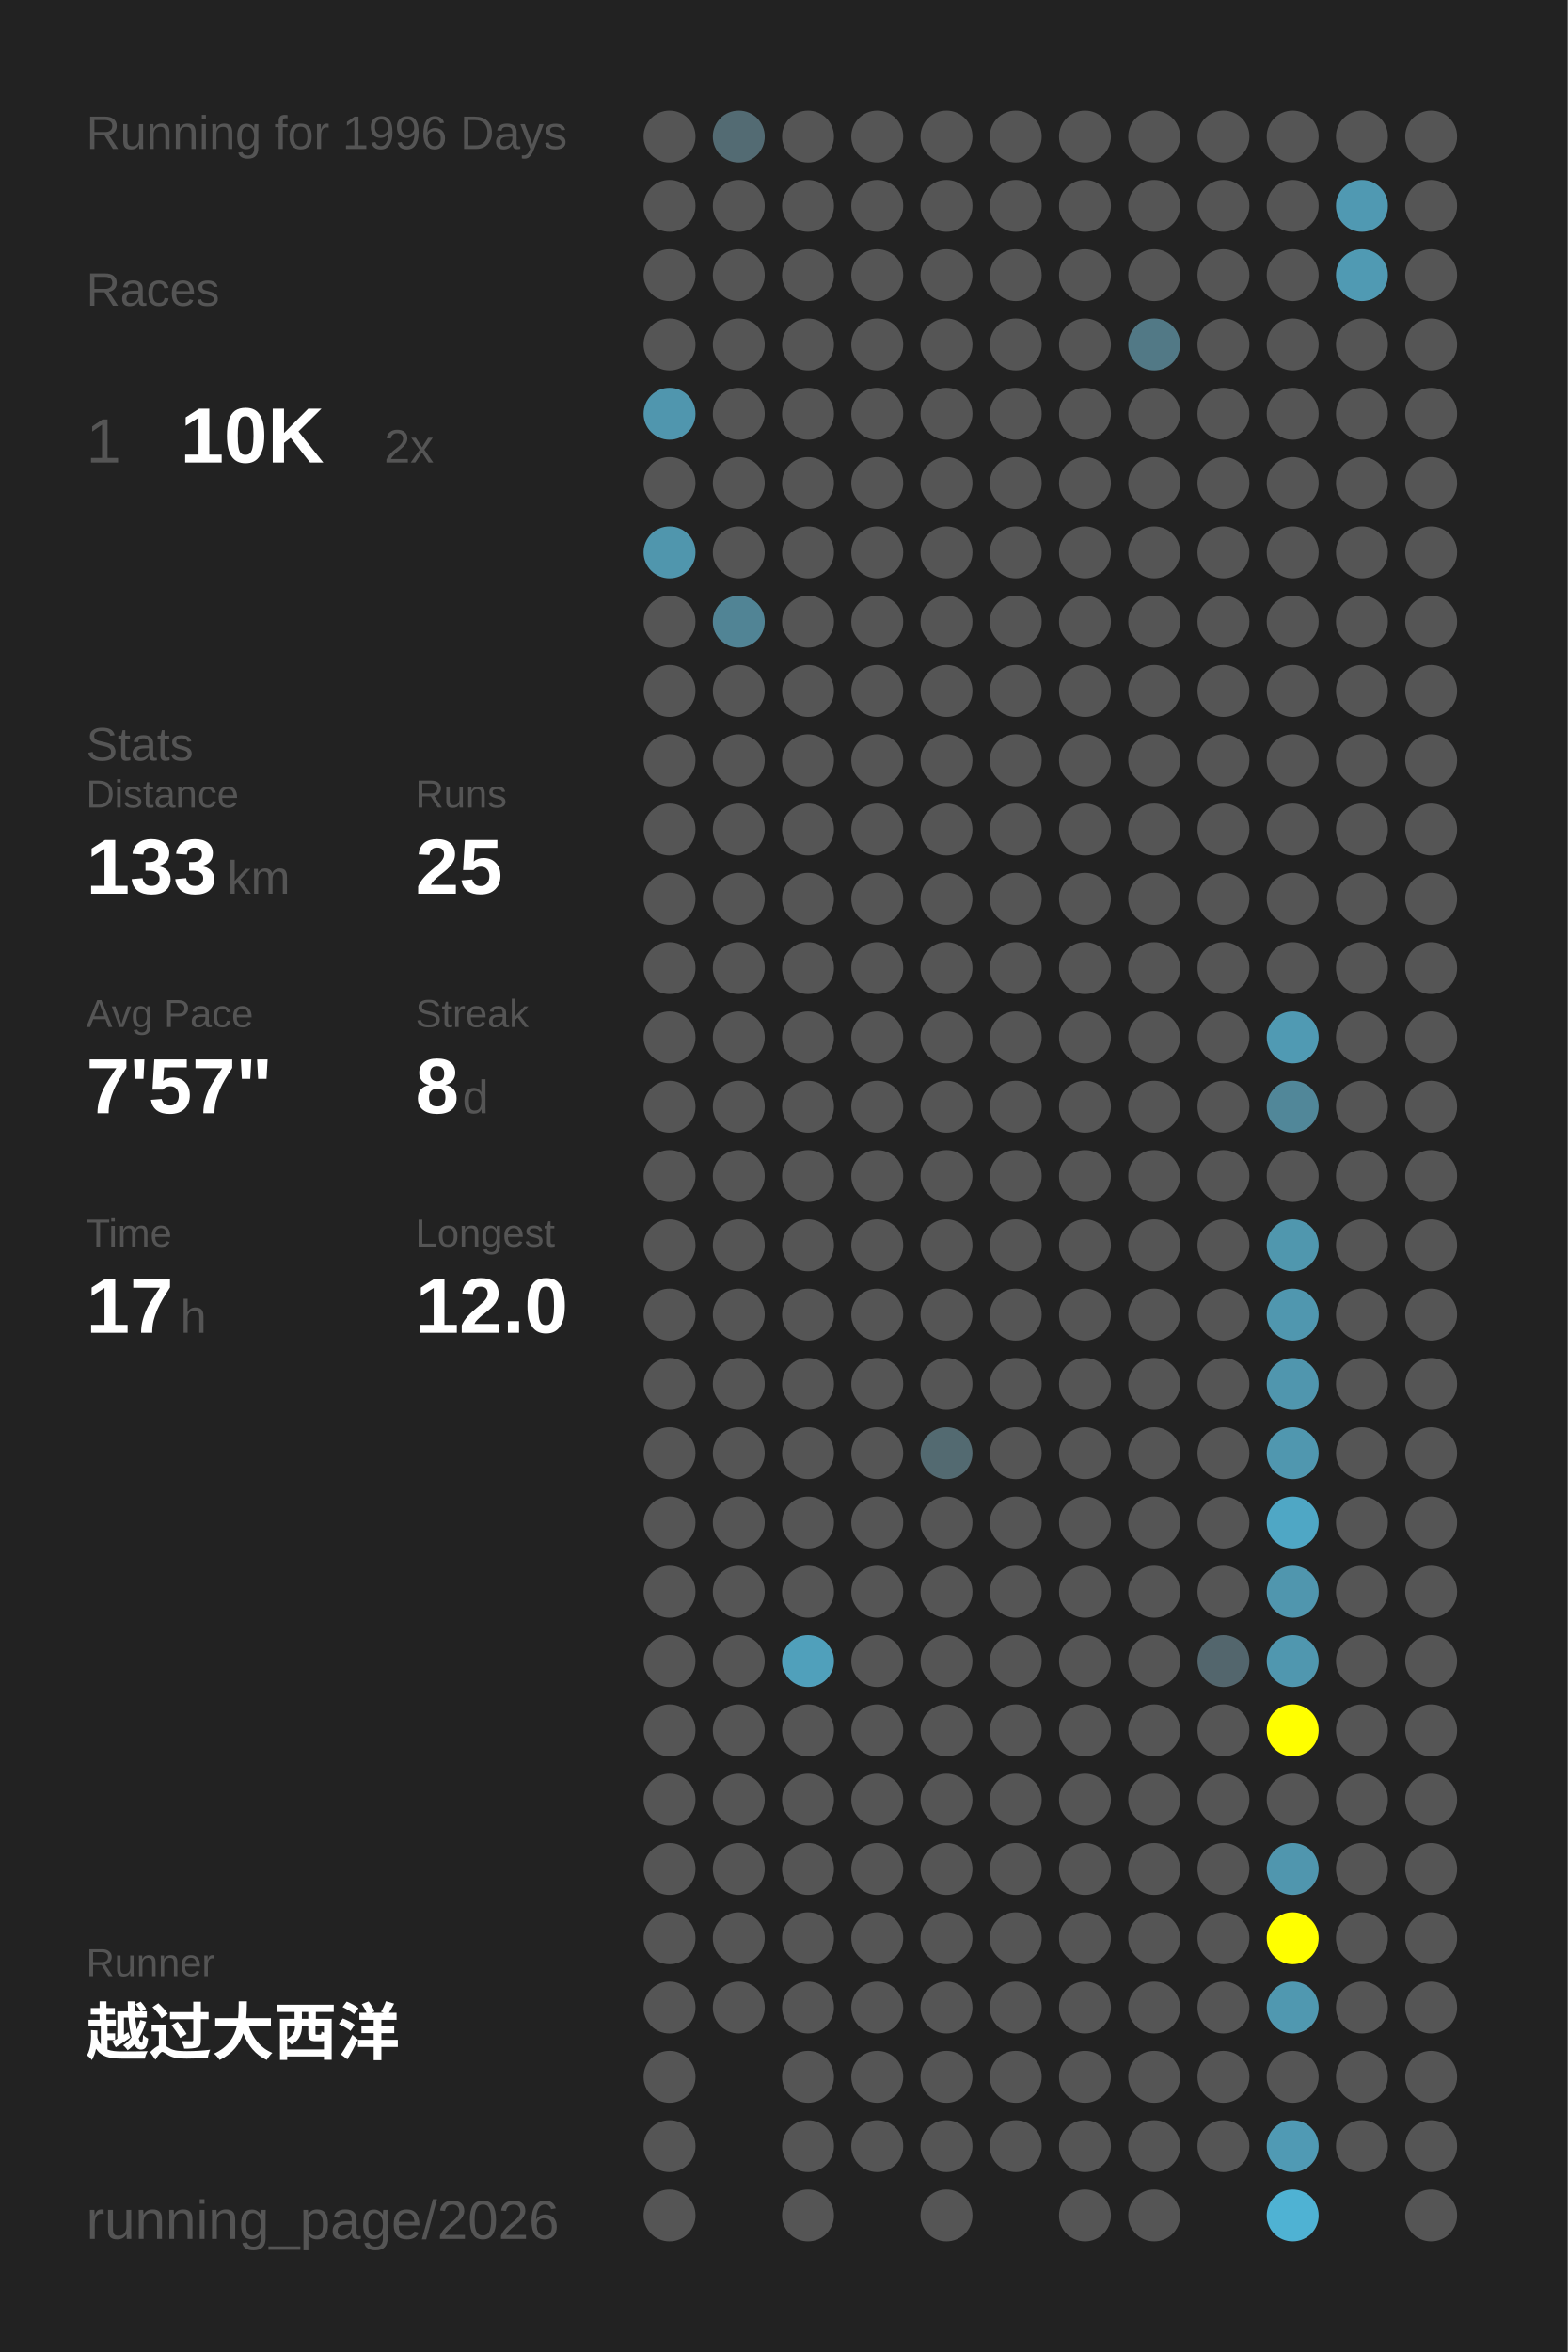
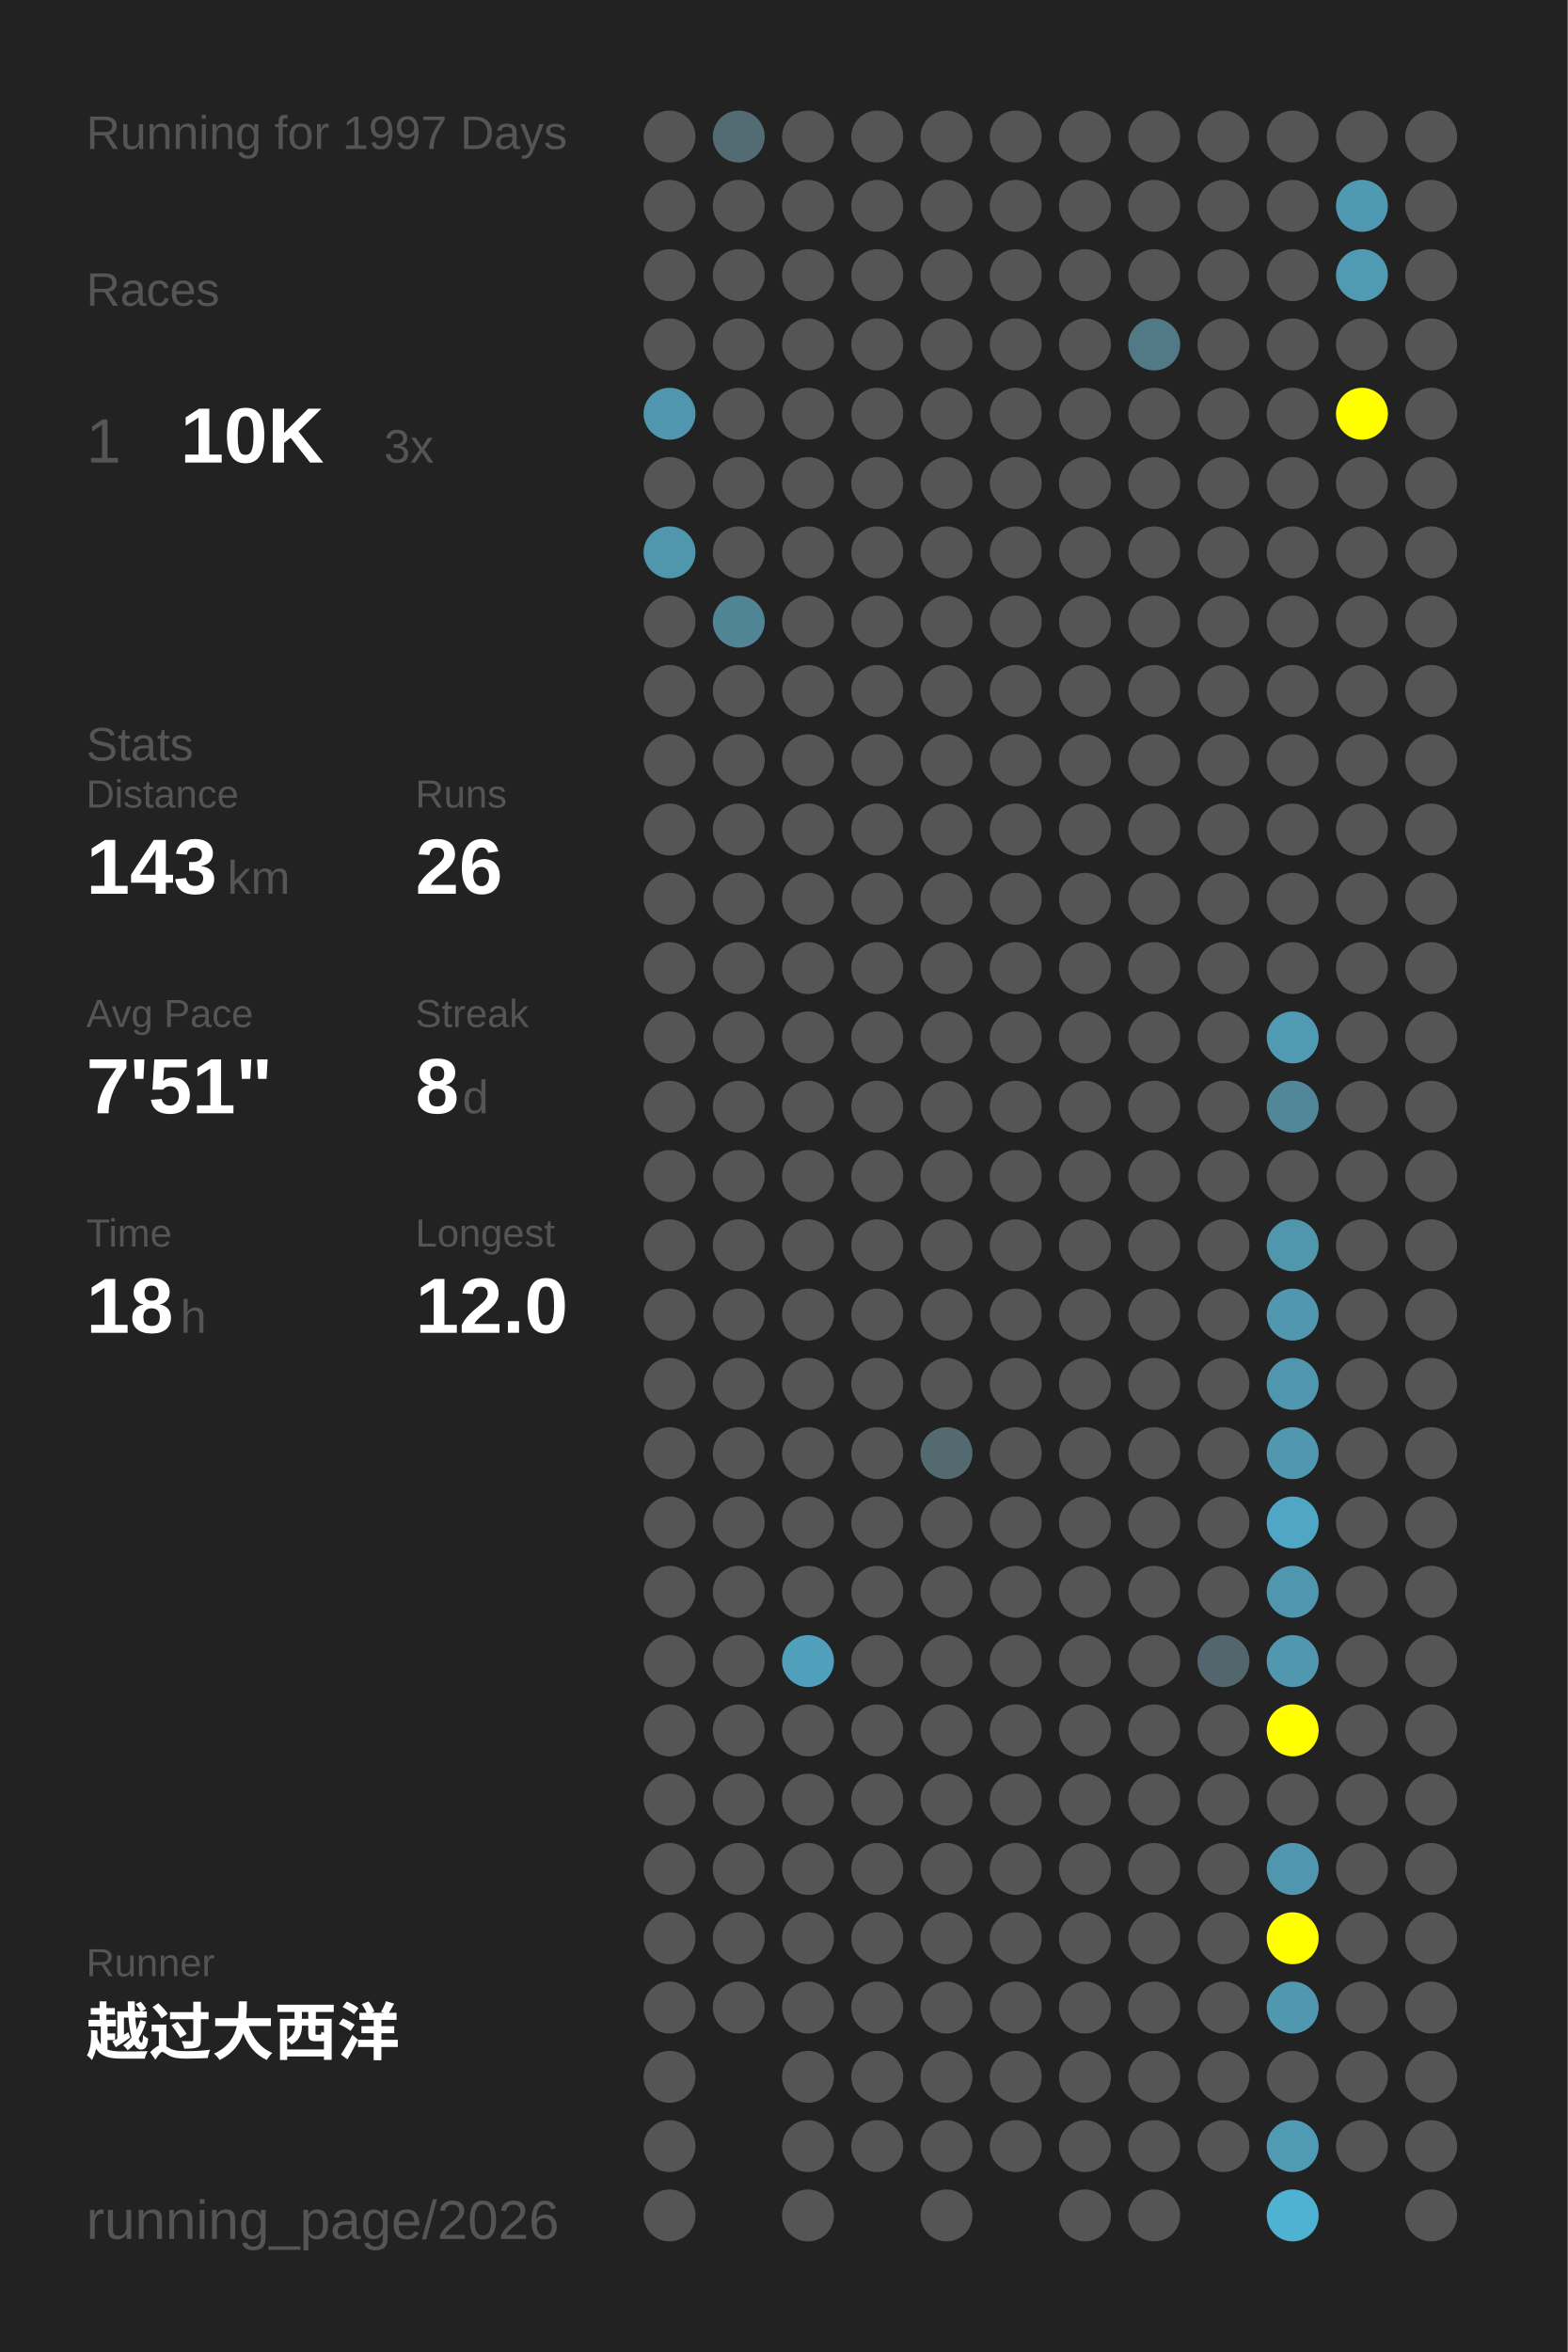
<svg xmlns="http://www.w3.org/2000/svg" baseProfile="full" height="300mm" version="1.1" viewBox="0,0,200,300" width="200mm">
  <defs />
  <rect fill="#222222" height="300" width="200" x="0" y="0" />
-   <text fill="#555555" style="font-size:6px; font-family:Arial;" x="11" y="19">Running for 1996 Days</text>
+   <text fill="#555555" style="font-size:6px; font-family:Arial;" x="11" y="19">Running for 1997 Days</text>
  <text fill="#555555" style="font-size:6px; font-family:Arial;" x="11" y="39">Races</text>
  <text fill="#555555" style="font-size:8px; font-family:Arial;" x="11" y="59">1</text>
  <text fill="#FFFFFF" style="font-size:10px; font-family:Arial; font-weight:bold;" x="23" y="59">10K</text>
-   <text fill="#555555" style="font-size:6px; font-family:Arial;" x="49" y="59">2x</text>
+   <text fill="#555555" style="font-size:6px; font-family:Arial;" x="49" y="59">3x</text>
  <text fill="#555555" style="font-size:6px; font-family:Arial;" x="11" y="97">Stats</text>
  <text fill="#555555" style="font-size:5px; font-family:Arial;" x="11" y="103">Distance</text>
-   <text fill="#FFFFFF" style="font-size:10px; font-family:Arial; font-weight:bold;" x="11" y="114">133</text>
+   <text fill="#FFFFFF" style="font-size:10px; font-family:Arial; font-weight:bold;" x="11" y="114">143</text>
  <text fill="#555555" style="font-size:6px; font-family:Arial;" x="29" y="114">km</text>
  <text fill="#555555" style="font-size:5px; font-family:Arial;" x="53" y="103">Runs</text>
-   <text fill="#FFFFFF" style="font-size:10px; font-family:Arial; font-weight:bold;" x="53" y="114">25</text>
+   <text fill="#FFFFFF" style="font-size:10px; font-family:Arial; font-weight:bold;" x="53" y="114">26</text>
  <text fill="#555555" style="font-size:5px; font-family:Arial;" x="11" y="131">Avg Pace</text>
-   <text fill="#FFFFFF" style="font-size:10px; font-family:Arial; font-weight:bold;" x="11" y="142">7'57"</text>
+   <text fill="#FFFFFF" style="font-size:10px; font-family:Arial; font-weight:bold;" x="11" y="142">7'51"</text>
  <text fill="#555555" style="font-size:5px; font-family:Arial;" x="53" y="131">Streak</text>
  <text fill="#FFFFFF" style="font-size:10px; font-family:Arial; font-weight:bold;" x="53" y="142">8</text>
  <text fill="#555555" style="font-size:6px; font-family:Arial;" x="59" y="142">d</text>
  <text fill="#555555" style="font-size:5px; font-family:Arial;" x="11" y="159">Time</text>
-   <text fill="#FFFFFF" style="font-size:10px; font-family:Arial; font-weight:bold;" x="11" y="170">17</text>
+   <text fill="#FFFFFF" style="font-size:10px; font-family:Arial; font-weight:bold;" x="11" y="170">18</text>
  <text fill="#555555" style="font-size:6px; font-family:Arial;" x="23" y="170">h</text>
  <text fill="#555555" style="font-size:5px; font-family:Arial;" x="53" y="159">Longest</text>
  <text fill="#FFFFFF" style="font-size:10px; font-family:Arial; font-weight:bold;" x="53" y="170">12.0</text>
  <text fill="#555555" style="font-size:5px; font-family:Arial;" x="11" y="252.065">Runner</text>
  <text fill="#FFFFFF" style="font-size:8px; font-family:Arial; font-weight:bold;" x="11" y="262.065">越过大西洋</text>
  <text fill="#555555" style="font-size:7px; font-family:Arial;" x="11" y="285.581">running_page/2026</text>
  <circle cx="85.417" cy="17.419" fill="#555555" r="3.312" />
  <circle cx="85.417" cy="26.258" fill="#555555" r="3.312" />
  <circle cx="85.417" cy="35.097" fill="#555555" r="3.312" />
  <circle cx="85.417" cy="43.935" fill="#555555" r="3.312" />
  <circle cx="85.417" cy="52.774" fill="#5096ae" r="3.312" />
  <circle cx="85.417" cy="61.613" fill="#555555" r="3.312" />
  <circle cx="85.417" cy="70.452" fill="#5096ad" r="3.312" />
  <circle cx="85.417" cy="79.29" fill="#555555" r="3.312" />
  <circle cx="85.417" cy="88.129" fill="#555555" r="3.312" />
  <circle cx="85.417" cy="96.968" fill="#555555" r="3.312" />
  <circle cx="85.417" cy="105.806" fill="#555555" r="3.312" />
  <circle cx="85.417" cy="114.645" fill="#555555" r="3.312" />
  <circle cx="85.417" cy="123.484" fill="#555555" r="3.312" />
  <circle cx="85.417" cy="132.323" fill="#555555" r="3.312" />
  <circle cx="85.417" cy="141.161" fill="#555555" r="3.312" />
  <circle cx="85.417" cy="150" fill="#555555" r="3.312" />
  <circle cx="85.417" cy="158.839" fill="#555555" r="3.312" />
  <circle cx="85.417" cy="167.677" fill="#555555" r="3.312" />
  <circle cx="85.417" cy="176.516" fill="#555555" r="3.312" />
  <circle cx="85.417" cy="185.355" fill="#555555" r="3.312" />
  <circle cx="85.417" cy="194.194" fill="#555555" r="3.312" />
  <circle cx="85.417" cy="203.032" fill="#555555" r="3.312" />
  <circle cx="85.417" cy="211.871" fill="#555555" r="3.312" />
  <circle cx="85.417" cy="220.71" fill="#555555" r="3.312" />
  <circle cx="85.417" cy="229.548" fill="#555555" r="3.312" />
  <circle cx="85.417" cy="238.387" fill="#555555" r="3.312" />
  <circle cx="85.417" cy="247.226" fill="#555555" r="3.312" />
  <circle cx="85.417" cy="256.065" fill="#555555" r="3.312" />
  <circle cx="85.417" cy="264.903" fill="#555555" r="3.312" />
  <circle cx="85.417" cy="273.742" fill="#555555" r="3.312" />
  <circle cx="85.417" cy="282.581" fill="#555555" r="3.312" />
  <circle cx="94.25" cy="17.419" fill="#536b73" r="3.312" />
  <circle cx="94.25" cy="26.258" fill="#555555" r="3.312" />
  <circle cx="94.25" cy="35.097" fill="#555555" r="3.312" />
  <circle cx="94.25" cy="43.935" fill="#555555" r="3.312" />
  <circle cx="94.25" cy="52.774" fill="#555555" r="3.312" />
  <circle cx="94.25" cy="61.613" fill="#555555" r="3.312" />
  <circle cx="94.25" cy="70.452" fill="#555555" r="3.312" />
  <circle cx="94.25" cy="79.29" fill="#518495" r="3.312" />
  <circle cx="94.25" cy="88.129" fill="#555555" r="3.312" />
  <circle cx="94.25" cy="96.968" fill="#555555" r="3.312" />
  <circle cx="94.25" cy="105.806" fill="#555555" r="3.312" />
  <circle cx="94.25" cy="114.645" fill="#555555" r="3.312" />
  <circle cx="94.25" cy="123.484" fill="#555555" r="3.312" />
  <circle cx="94.25" cy="132.323" fill="#555555" r="3.312" />
  <circle cx="94.25" cy="141.161" fill="#555555" r="3.312" />
  <circle cx="94.25" cy="150" fill="#555555" r="3.312" />
  <circle cx="94.25" cy="158.839" fill="#555555" r="3.312" />
  <circle cx="94.25" cy="167.677" fill="#555555" r="3.312" />
  <circle cx="94.25" cy="176.516" fill="#555555" r="3.312" />
  <circle cx="94.25" cy="185.355" fill="#555555" r="3.312" />
  <circle cx="94.25" cy="194.194" fill="#555555" r="3.312" />
  <circle cx="94.25" cy="203.032" fill="#555555" r="3.312" />
  <circle cx="94.25" cy="211.871" fill="#555555" r="3.312" />
  <circle cx="94.25" cy="220.71" fill="#555555" r="3.312" />
  <circle cx="94.25" cy="229.548" fill="#555555" r="3.312" />
  <circle cx="94.25" cy="238.387" fill="#555555" r="3.312" />
  <circle cx="94.25" cy="247.226" fill="#555555" r="3.312" />
  <circle cx="94.25" cy="256.065" fill="#555555" r="3.312" />
  <circle cx="103.083" cy="17.419" fill="#555555" r="3.312" />
  <circle cx="103.083" cy="26.258" fill="#555555" r="3.312" />
  <circle cx="103.083" cy="35.097" fill="#555555" r="3.312" />
  <circle cx="103.083" cy="43.935" fill="#555555" r="3.312" />
  <circle cx="103.083" cy="52.774" fill="#555555" r="3.312" />
  <circle cx="103.083" cy="61.613" fill="#555555" r="3.312" />
  <circle cx="103.083" cy="70.452" fill="#555555" r="3.312" />
  <circle cx="103.083" cy="79.29" fill="#555555" r="3.312" />
  <circle cx="103.083" cy="88.129" fill="#555555" r="3.312" />
  <circle cx="103.083" cy="96.968" fill="#555555" r="3.312" />
  <circle cx="103.083" cy="105.806" fill="#555555" r="3.312" />
  <circle cx="103.083" cy="114.645" fill="#555555" r="3.312" />
  <circle cx="103.083" cy="123.484" fill="#555555" r="3.312" />
  <circle cx="103.083" cy="132.323" fill="#555555" r="3.312" />
  <circle cx="103.083" cy="141.161" fill="#555555" r="3.312" />
  <circle cx="103.083" cy="150" fill="#555555" r="3.312" />
  <circle cx="103.083" cy="158.839" fill="#555555" r="3.312" />
  <circle cx="103.083" cy="167.677" fill="#555555" r="3.312" />
  <circle cx="103.083" cy="176.516" fill="#555555" r="3.312" />
  <circle cx="103.083" cy="185.355" fill="#555555" r="3.312" />
  <circle cx="103.083" cy="194.194" fill="#555555" r="3.312" />
  <circle cx="103.083" cy="203.032" fill="#555555" r="3.312" />
  <circle cx="103.083" cy="211.871" fill="#50a0bb" r="3.312" />
  <circle cx="103.083" cy="220.71" fill="#555555" r="3.312" />
  <circle cx="103.083" cy="229.548" fill="#555555" r="3.312" />
  <circle cx="103.083" cy="238.387" fill="#555555" r="3.312" />
  <circle cx="103.083" cy="247.226" fill="#555555" r="3.312" />
  <circle cx="103.083" cy="256.065" fill="#555555" r="3.312" />
  <circle cx="103.083" cy="264.903" fill="#555555" r="3.312" />
  <circle cx="103.083" cy="273.742" fill="#555555" r="3.312" />
  <circle cx="103.083" cy="282.581" fill="#555555" r="3.312" />
  <circle cx="111.917" cy="17.419" fill="#555555" r="3.312" />
  <circle cx="111.917" cy="26.258" fill="#555555" r="3.312" />
  <circle cx="111.917" cy="35.097" fill="#555555" r="3.312" />
  <circle cx="111.917" cy="43.935" fill="#555555" r="3.312" />
  <circle cx="111.917" cy="52.774" fill="#555555" r="3.312" />
  <circle cx="111.917" cy="61.613" fill="#555555" r="3.312" />
  <circle cx="111.917" cy="70.452" fill="#555555" r="3.312" />
  <circle cx="111.917" cy="79.29" fill="#555555" r="3.312" />
  <circle cx="111.917" cy="88.129" fill="#555555" r="3.312" />
  <circle cx="111.917" cy="96.968" fill="#555555" r="3.312" />
  <circle cx="111.917" cy="105.806" fill="#555555" r="3.312" />
  <circle cx="111.917" cy="114.645" fill="#555555" r="3.312" />
  <circle cx="111.917" cy="123.484" fill="#555555" r="3.312" />
  <circle cx="111.917" cy="132.323" fill="#555555" r="3.312" />
  <circle cx="111.917" cy="141.161" fill="#555555" r="3.312" />
  <circle cx="111.917" cy="150" fill="#555555" r="3.312" />
  <circle cx="111.917" cy="158.839" fill="#555555" r="3.312" />
  <circle cx="111.917" cy="167.677" fill="#555555" r="3.312" />
  <circle cx="111.917" cy="176.516" fill="#555555" r="3.312" />
  <circle cx="111.917" cy="185.355" fill="#555555" r="3.312" />
  <circle cx="111.917" cy="194.194" fill="#555555" r="3.312" />
  <circle cx="111.917" cy="203.032" fill="#555555" r="3.312" />
  <circle cx="111.917" cy="211.871" fill="#555555" r="3.312" />
  <circle cx="111.917" cy="220.71" fill="#555555" r="3.312" />
  <circle cx="111.917" cy="229.548" fill="#555555" r="3.312" />
  <circle cx="111.917" cy="238.387" fill="#555555" r="3.312" />
  <circle cx="111.917" cy="247.226" fill="#555555" r="3.312" />
  <circle cx="111.917" cy="256.065" fill="#555555" r="3.312" />
  <circle cx="111.917" cy="264.903" fill="#555555" r="3.312" />
  <circle cx="111.917" cy="273.742" fill="#555555" r="3.312" />
  <circle cx="120.75" cy="17.419" fill="#555555" r="3.312" />
  <circle cx="120.75" cy="26.258" fill="#555555" r="3.312" />
  <circle cx="120.75" cy="35.097" fill="#555555" r="3.312" />
  <circle cx="120.75" cy="43.935" fill="#555555" r="3.312" />
  <circle cx="120.75" cy="52.774" fill="#555555" r="3.312" />
  <circle cx="120.75" cy="61.613" fill="#555555" r="3.312" />
  <circle cx="120.75" cy="70.452" fill="#555555" r="3.312" />
  <circle cx="120.75" cy="79.29" fill="#555555" r="3.312" />
  <circle cx="120.75" cy="88.129" fill="#555555" r="3.312" />
  <circle cx="120.75" cy="96.968" fill="#555555" r="3.312" />
  <circle cx="120.75" cy="105.806" fill="#555555" r="3.312" />
  <circle cx="120.75" cy="114.645" fill="#555555" r="3.312" />
  <circle cx="120.75" cy="123.484" fill="#555555" r="3.312" />
  <circle cx="120.75" cy="132.323" fill="#555555" r="3.312" />
  <circle cx="120.75" cy="141.161" fill="#555555" r="3.312" />
  <circle cx="120.75" cy="150" fill="#555555" r="3.312" />
  <circle cx="120.75" cy="158.839" fill="#555555" r="3.312" />
  <circle cx="120.75" cy="167.677" fill="#555555" r="3.312" />
  <circle cx="120.75" cy="176.516" fill="#555555" r="3.312" />
  <circle cx="120.75" cy="185.355" fill="#536a71" r="3.312" />
  <circle cx="120.75" cy="194.194" fill="#555555" r="3.312" />
  <circle cx="120.75" cy="203.032" fill="#555555" r="3.312" />
  <circle cx="120.75" cy="211.871" fill="#555555" r="3.312" />
  <circle cx="120.75" cy="220.71" fill="#555555" r="3.312" />
  <circle cx="120.75" cy="229.548" fill="#555555" r="3.312" />
  <circle cx="120.75" cy="238.387" fill="#555555" r="3.312" />
  <circle cx="120.75" cy="247.226" fill="#555555" r="3.312" />
  <circle cx="120.75" cy="256.065" fill="#555555" r="3.312" />
  <circle cx="120.75" cy="264.903" fill="#555555" r="3.312" />
  <circle cx="120.75" cy="273.742" fill="#555555" r="3.312" />
  <circle cx="120.75" cy="282.581" fill="#555555" r="3.312" />
  <circle cx="129.583" cy="17.419" fill="#555555" r="3.312" />
  <circle cx="129.583" cy="26.258" fill="#555555" r="3.312" />
  <circle cx="129.583" cy="35.097" fill="#555555" r="3.312" />
  <circle cx="129.583" cy="43.935" fill="#555555" r="3.312" />
  <circle cx="129.583" cy="52.774" fill="#555555" r="3.312" />
  <circle cx="129.583" cy="61.613" fill="#555555" r="3.312" />
  <circle cx="129.583" cy="70.452" fill="#555555" r="3.312" />
  <circle cx="129.583" cy="79.29" fill="#555555" r="3.312" />
  <circle cx="129.583" cy="88.129" fill="#555555" r="3.312" />
  <circle cx="129.583" cy="96.968" fill="#555555" r="3.312" />
  <circle cx="129.583" cy="105.806" fill="#555555" r="3.312" />
  <circle cx="129.583" cy="114.645" fill="#555555" r="3.312" />
  <circle cx="129.583" cy="123.484" fill="#555555" r="3.312" />
  <circle cx="129.583" cy="132.323" fill="#555555" r="3.312" />
  <circle cx="129.583" cy="141.161" fill="#555555" r="3.312" />
  <circle cx="129.583" cy="150" fill="#555555" r="3.312" />
  <circle cx="129.583" cy="158.839" fill="#555555" r="3.312" />
  <circle cx="129.583" cy="167.677" fill="#555555" r="3.312" />
  <circle cx="129.583" cy="176.516" fill="#555555" r="3.312" />
  <circle cx="129.583" cy="185.355" fill="#555555" r="3.312" />
  <circle cx="129.583" cy="194.194" fill="#555555" r="3.312" />
  <circle cx="129.583" cy="203.032" fill="#555555" r="3.312" />
  <circle cx="129.583" cy="211.871" fill="#555555" r="3.312" />
  <circle cx="129.583" cy="220.71" fill="#555555" r="3.312" />
  <circle cx="129.583" cy="229.548" fill="#555555" r="3.312" />
  <circle cx="129.583" cy="238.387" fill="#555555" r="3.312" />
  <circle cx="129.583" cy="247.226" fill="#555555" r="3.312" />
  <circle cx="129.583" cy="256.065" fill="#555555" r="3.312" />
  <circle cx="129.583" cy="264.903" fill="#555555" r="3.312" />
  <circle cx="129.583" cy="273.742" fill="#555555" r="3.312" />
  <circle cx="138.417" cy="17.419" fill="#555555" r="3.312" />
  <circle cx="138.417" cy="26.258" fill="#555555" r="3.312" />
  <circle cx="138.417" cy="35.097" fill="#555555" r="3.312" />
  <circle cx="138.417" cy="43.935" fill="#555555" r="3.312" />
  <circle cx="138.417" cy="52.774" fill="#555555" r="3.312" />
  <circle cx="138.417" cy="61.613" fill="#555555" r="3.312" />
  <circle cx="138.417" cy="70.452" fill="#555555" r="3.312" />
  <circle cx="138.417" cy="79.29" fill="#555555" r="3.312" />
  <circle cx="138.417" cy="88.129" fill="#555555" r="3.312" />
  <circle cx="138.417" cy="96.968" fill="#555555" r="3.312" />
  <circle cx="138.417" cy="105.806" fill="#555555" r="3.312" />
  <circle cx="138.417" cy="114.645" fill="#555555" r="3.312" />
  <circle cx="138.417" cy="123.484" fill="#555555" r="3.312" />
  <circle cx="138.417" cy="132.323" fill="#555555" r="3.312" />
  <circle cx="138.417" cy="141.161" fill="#555555" r="3.312" />
  <circle cx="138.417" cy="150" fill="#555555" r="3.312" />
  <circle cx="138.417" cy="158.839" fill="#555555" r="3.312" />
  <circle cx="138.417" cy="167.677" fill="#555555" r="3.312" />
  <circle cx="138.417" cy="176.516" fill="#555555" r="3.312" />
  <circle cx="138.417" cy="185.355" fill="#555555" r="3.312" />
  <circle cx="138.417" cy="194.194" fill="#555555" r="3.312" />
  <circle cx="138.417" cy="203.032" fill="#555555" r="3.312" />
  <circle cx="138.417" cy="211.871" fill="#555555" r="3.312" />
  <circle cx="138.417" cy="220.71" fill="#555555" r="3.312" />
  <circle cx="138.417" cy="229.548" fill="#555555" r="3.312" />
  <circle cx="138.417" cy="238.387" fill="#555555" r="3.312" />
  <circle cx="138.417" cy="247.226" fill="#555555" r="3.312" />
  <circle cx="138.417" cy="256.065" fill="#555555" r="3.312" />
  <circle cx="138.417" cy="264.903" fill="#555555" r="3.312" />
  <circle cx="138.417" cy="273.742" fill="#555555" r="3.312" />
  <circle cx="138.417" cy="282.581" fill="#555555" r="3.312" />
  <circle cx="147.25" cy="17.419" fill="#555555" r="3.312" />
  <circle cx="147.25" cy="26.258" fill="#555555" r="3.312" />
  <circle cx="147.25" cy="35.097" fill="#555555" r="3.312" />
  <circle cx="147.25" cy="43.935" fill="#527986" r="3.312" />
  <circle cx="147.25" cy="52.774" fill="#555555" r="3.312" />
  <circle cx="147.25" cy="61.613" fill="#555555" r="3.312" />
  <circle cx="147.25" cy="70.452" fill="#555555" r="3.312" />
  <circle cx="147.25" cy="79.29" fill="#555555" r="3.312" />
  <circle cx="147.25" cy="88.129" fill="#555555" r="3.312" />
  <circle cx="147.25" cy="96.968" fill="#555555" r="3.312" />
  <circle cx="147.25" cy="105.806" fill="#555555" r="3.312" />
  <circle cx="147.25" cy="114.645" fill="#555555" r="3.312" />
  <circle cx="147.25" cy="123.484" fill="#555555" r="3.312" />
  <circle cx="147.25" cy="132.323" fill="#555555" r="3.312" />
  <circle cx="147.25" cy="141.161" fill="#555555" r="3.312" />
  <circle cx="147.25" cy="150" fill="#555555" r="3.312" />
  <circle cx="147.25" cy="158.839" fill="#555555" r="3.312" />
  <circle cx="147.25" cy="167.677" fill="#555555" r="3.312" />
  <circle cx="147.25" cy="176.516" fill="#555555" r="3.312" />
  <circle cx="147.25" cy="185.355" fill="#555555" r="3.312" />
  <circle cx="147.25" cy="194.194" fill="#555555" r="3.312" />
  <circle cx="147.25" cy="203.032" fill="#555555" r="3.312" />
  <circle cx="147.25" cy="211.871" fill="#555555" r="3.312" />
  <circle cx="147.25" cy="220.71" fill="#555555" r="3.312" />
  <circle cx="147.25" cy="229.548" fill="#555555" r="3.312" />
  <circle cx="147.25" cy="238.387" fill="#555555" r="3.312" />
  <circle cx="147.25" cy="247.226" fill="#555555" r="3.312" />
  <circle cx="147.25" cy="256.065" fill="#555555" r="3.312" />
  <circle cx="147.25" cy="264.903" fill="#555555" r="3.312" />
  <circle cx="147.25" cy="273.742" fill="#555555" r="3.312" />
  <circle cx="147.25" cy="282.581" fill="#555555" r="3.312" />
  <circle cx="156.083" cy="17.419" fill="#555555" r="3.312" />
  <circle cx="156.083" cy="26.258" fill="#555555" r="3.312" />
  <circle cx="156.083" cy="35.097" fill="#555555" r="3.312" />
  <circle cx="156.083" cy="43.935" fill="#555555" r="3.312" />
  <circle cx="156.083" cy="52.774" fill="#555555" r="3.312" />
  <circle cx="156.083" cy="61.613" fill="#555555" r="3.312" />
  <circle cx="156.083" cy="70.452" fill="#555555" r="3.312" />
  <circle cx="156.083" cy="79.29" fill="#555555" r="3.312" />
  <circle cx="156.083" cy="88.129" fill="#555555" r="3.312" />
  <circle cx="156.083" cy="96.968" fill="#555555" r="3.312" />
  <circle cx="156.083" cy="105.806" fill="#555555" r="3.312" />
  <circle cx="156.083" cy="114.645" fill="#555555" r="3.312" />
  <circle cx="156.083" cy="123.484" fill="#555555" r="3.312" />
  <circle cx="156.083" cy="132.323" fill="#555555" r="3.312" />
  <circle cx="156.083" cy="141.161" fill="#555555" r="3.312" />
  <circle cx="156.083" cy="150" fill="#555555" r="3.312" />
  <circle cx="156.083" cy="158.839" fill="#555555" r="3.312" />
  <circle cx="156.083" cy="167.677" fill="#555555" r="3.312" />
  <circle cx="156.083" cy="176.516" fill="#555555" r="3.312" />
  <circle cx="156.083" cy="185.355" fill="#555555" r="3.312" />
  <circle cx="156.083" cy="194.194" fill="#555555" r="3.312" />
  <circle cx="156.083" cy="203.032" fill="#555555" r="3.312" />
  <circle cx="156.083" cy="211.871" fill="#53666d" r="3.312" />
  <circle cx="156.083" cy="220.71" fill="#555555" r="3.312" />
  <circle cx="156.083" cy="229.548" fill="#555555" r="3.312" />
  <circle cx="156.083" cy="238.387" fill="#555555" r="3.312" />
  <circle cx="156.083" cy="247.226" fill="#555555" r="3.312" />
  <circle cx="156.083" cy="256.065" fill="#555555" r="3.312" />
  <circle cx="156.083" cy="264.903" fill="#555555" r="3.312" />
  <circle cx="156.083" cy="273.742" fill="#555555" r="3.312" />
  <circle cx="164.917" cy="17.419" fill="#555555" r="3.312" />
  <circle cx="164.917" cy="26.258" fill="#555555" r="3.312" />
  <circle cx="164.917" cy="35.097" fill="#555555" r="3.312" />
  <circle cx="164.917" cy="43.935" fill="#555555" r="3.312" />
  <circle cx="164.917" cy="52.774" fill="#555555" r="3.312" />
  <circle cx="164.917" cy="61.613" fill="#555555" r="3.312" />
  <circle cx="164.917" cy="70.452" fill="#555555" r="3.312" />
  <circle cx="164.917" cy="79.29" fill="#555555" r="3.312" />
  <circle cx="164.917" cy="88.129" fill="#555555" r="3.312" />
  <circle cx="164.917" cy="96.968" fill="#555555" r="3.312" />
  <circle cx="164.917" cy="105.806" fill="#555555" r="3.312" />
  <circle cx="164.917" cy="114.645" fill="#555555" r="3.312" />
  <circle cx="164.917" cy="123.484" fill="#555555" r="3.312" />
  <circle cx="164.917" cy="132.323" fill="#509ab3" r="3.312" />
  <circle cx="164.917" cy="141.161" fill="#518799" r="3.312" />
  <circle cx="164.917" cy="150" fill="#555555" r="3.312" />
  <circle cx="164.917" cy="158.839" fill="#5097ae" r="3.312" />
  <circle cx="164.917" cy="167.677" fill="#5097af" r="3.312" />
  <circle cx="164.917" cy="176.516" fill="#5096ae" r="3.312" />
  <circle cx="164.917" cy="185.355" fill="#5097af" r="3.312" />
  <circle cx="164.917" cy="194.194" fill="#4fa7c5" r="3.312" />
  <circle cx="164.917" cy="203.032" fill="#5096ae" r="3.312" />
  <circle cx="164.917" cy="211.871" fill="#5097af" r="3.312" />
  <circle cx="164.917" cy="220.71" fill="#FFFF00" r="3.312" />
  <circle cx="164.917" cy="229.548" fill="#555555" r="3.312" />
  <circle cx="164.917" cy="238.387" fill="#5096ae" r="3.312" />
  <circle cx="164.917" cy="247.226" fill="#FFFF00" r="3.312" />
  <circle cx="164.917" cy="256.065" fill="#5098b0" r="3.312" />
  <circle cx="164.917" cy="264.903" fill="#555555" r="3.312" />
  <circle cx="164.917" cy="273.742" fill="#509ab4" r="3.312" />
  <circle cx="164.917" cy="282.581" fill="#4fb2d3" r="3.312" />
  <circle cx="173.75" cy="17.419" fill="#555555" r="3.312" />
  <circle cx="173.75" cy="26.258" fill="#5099b2" r="3.312" />
  <circle cx="173.75" cy="35.097" fill="#509ab3" r="3.312" />
  <circle cx="173.75" cy="43.935" fill="#555555" r="3.312" />
-   <circle cx="173.75" cy="52.774" fill="#555555" r="3.312" />
+   <circle cx="173.75" cy="52.774" fill="#FFFF00" r="3.312" />
  <circle cx="173.75" cy="61.613" fill="#555555" r="3.312" />
  <circle cx="173.75" cy="70.452" fill="#555555" r="3.312" />
  <circle cx="173.75" cy="79.29" fill="#555555" r="3.312" />
  <circle cx="173.75" cy="88.129" fill="#555555" r="3.312" />
  <circle cx="173.75" cy="96.968" fill="#555555" r="3.312" />
  <circle cx="173.75" cy="105.806" fill="#555555" r="3.312" />
  <circle cx="173.75" cy="114.645" fill="#555555" r="3.312" />
  <circle cx="173.75" cy="123.484" fill="#555555" r="3.312" />
  <circle cx="173.75" cy="132.323" fill="#555555" r="3.312" />
  <circle cx="173.75" cy="141.161" fill="#555555" r="3.312" />
  <circle cx="173.75" cy="150" fill="#555555" r="3.312" />
  <circle cx="173.75" cy="158.839" fill="#555555" r="3.312" />
  <circle cx="173.75" cy="167.677" fill="#555555" r="3.312" />
  <circle cx="173.75" cy="176.516" fill="#555555" r="3.312" />
  <circle cx="173.75" cy="185.355" fill="#555555" r="3.312" />
  <circle cx="173.75" cy="194.194" fill="#555555" r="3.312" />
  <circle cx="173.75" cy="203.032" fill="#555555" r="3.312" />
  <circle cx="173.75" cy="211.871" fill="#555555" r="3.312" />
  <circle cx="173.75" cy="220.71" fill="#555555" r="3.312" />
  <circle cx="173.75" cy="229.548" fill="#555555" r="3.312" />
  <circle cx="173.75" cy="238.387" fill="#555555" r="3.312" />
  <circle cx="173.75" cy="247.226" fill="#555555" r="3.312" />
  <circle cx="173.75" cy="256.065" fill="#555555" r="3.312" />
  <circle cx="173.75" cy="264.903" fill="#555555" r="3.312" />
  <circle cx="173.75" cy="273.742" fill="#555555" r="3.312" />
  <circle cx="182.583" cy="17.419" fill="#555555" r="3.312" />
  <circle cx="182.583" cy="26.258" fill="#555555" r="3.312" />
  <circle cx="182.583" cy="35.097" fill="#555555" r="3.312" />
  <circle cx="182.583" cy="43.935" fill="#555555" r="3.312" />
  <circle cx="182.583" cy="52.774" fill="#555555" r="3.312" />
  <circle cx="182.583" cy="61.613" fill="#555555" r="3.312" />
  <circle cx="182.583" cy="70.452" fill="#555555" r="3.312" />
  <circle cx="182.583" cy="79.29" fill="#555555" r="3.312" />
  <circle cx="182.583" cy="88.129" fill="#555555" r="3.312" />
  <circle cx="182.583" cy="96.968" fill="#555555" r="3.312" />
  <circle cx="182.583" cy="105.806" fill="#555555" r="3.312" />
  <circle cx="182.583" cy="114.645" fill="#555555" r="3.312" />
  <circle cx="182.583" cy="123.484" fill="#555555" r="3.312" />
  <circle cx="182.583" cy="132.323" fill="#555555" r="3.312" />
  <circle cx="182.583" cy="141.161" fill="#555555" r="3.312" />
  <circle cx="182.583" cy="150" fill="#555555" r="3.312" />
  <circle cx="182.583" cy="158.839" fill="#555555" r="3.312" />
  <circle cx="182.583" cy="167.677" fill="#555555" r="3.312" />
  <circle cx="182.583" cy="176.516" fill="#555555" r="3.312" />
  <circle cx="182.583" cy="185.355" fill="#555555" r="3.312" />
  <circle cx="182.583" cy="194.194" fill="#555555" r="3.312" />
  <circle cx="182.583" cy="203.032" fill="#555555" r="3.312" />
  <circle cx="182.583" cy="211.871" fill="#555555" r="3.312" />
  <circle cx="182.583" cy="220.71" fill="#555555" r="3.312" />
  <circle cx="182.583" cy="229.548" fill="#555555" r="3.312" />
  <circle cx="182.583" cy="238.387" fill="#555555" r="3.312" />
  <circle cx="182.583" cy="247.226" fill="#555555" r="3.312" />
  <circle cx="182.583" cy="256.065" fill="#555555" r="3.312" />
  <circle cx="182.583" cy="264.903" fill="#555555" r="3.312" />
  <circle cx="182.583" cy="273.742" fill="#555555" r="3.312" />
  <circle cx="182.583" cy="282.581" fill="#555555" r="3.312" />
</svg>
